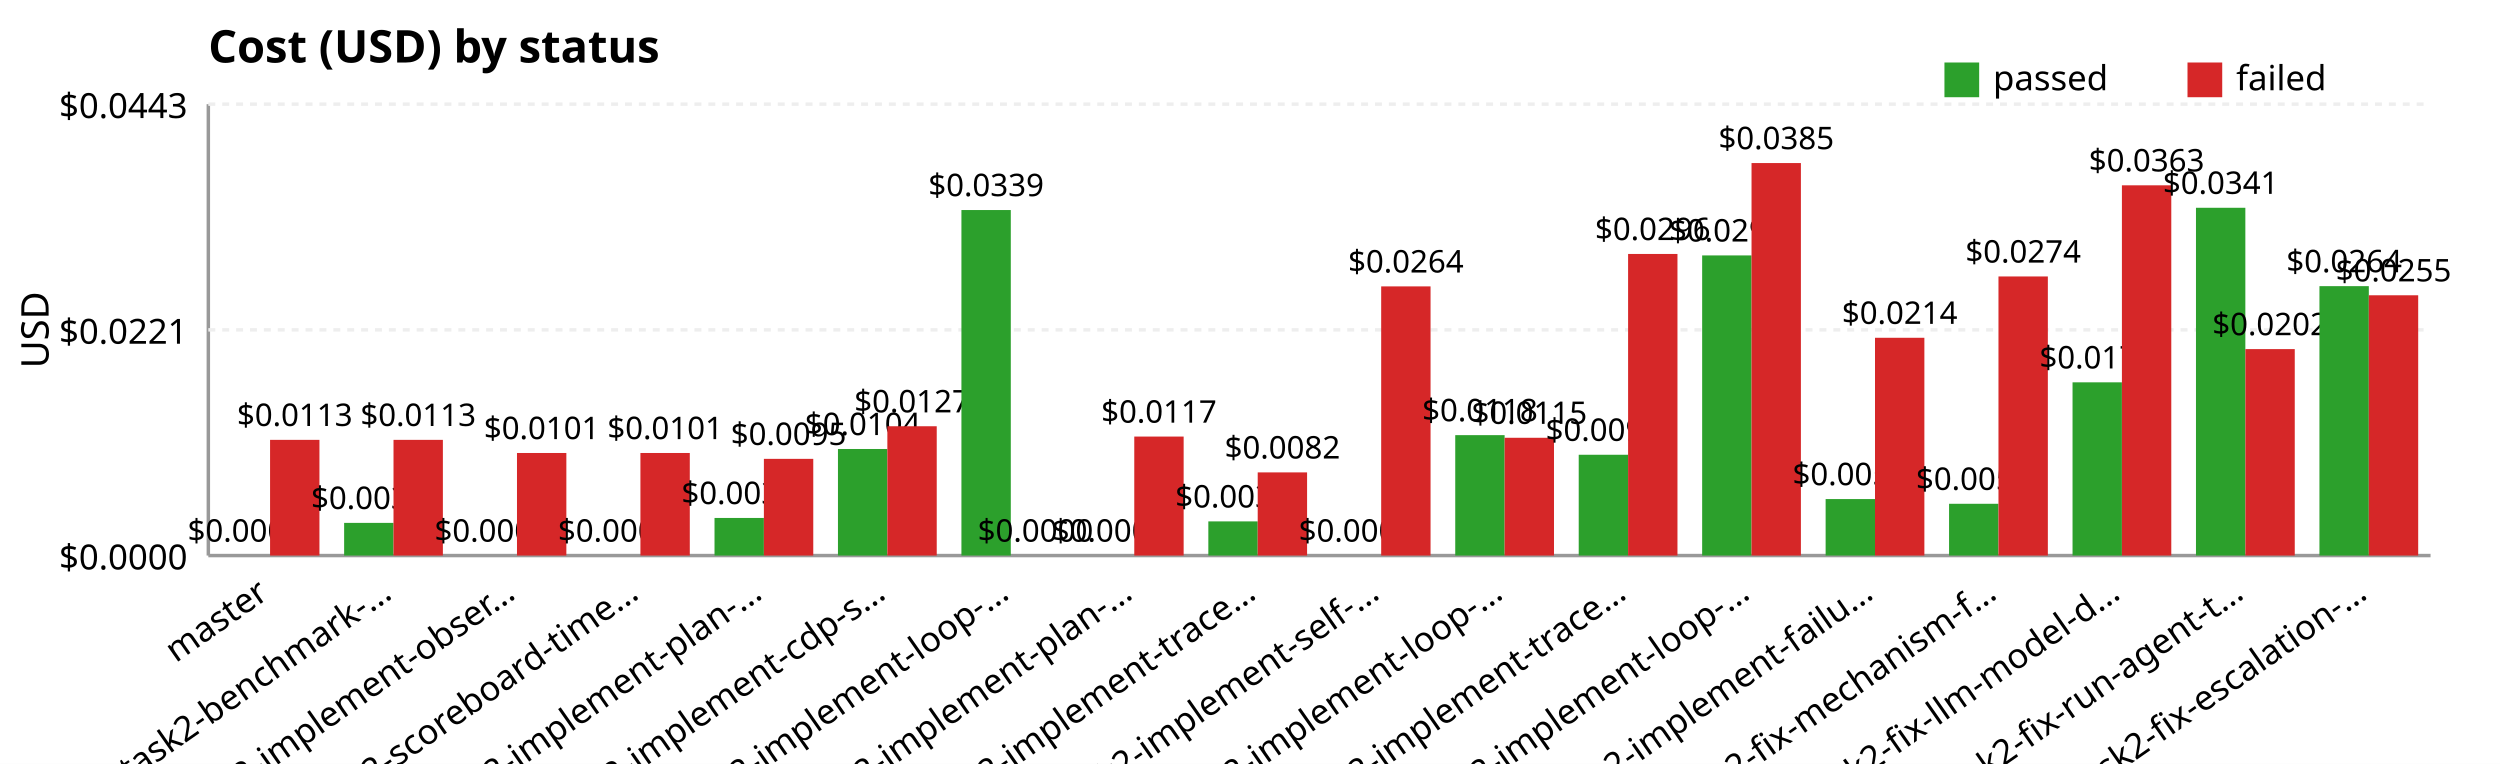
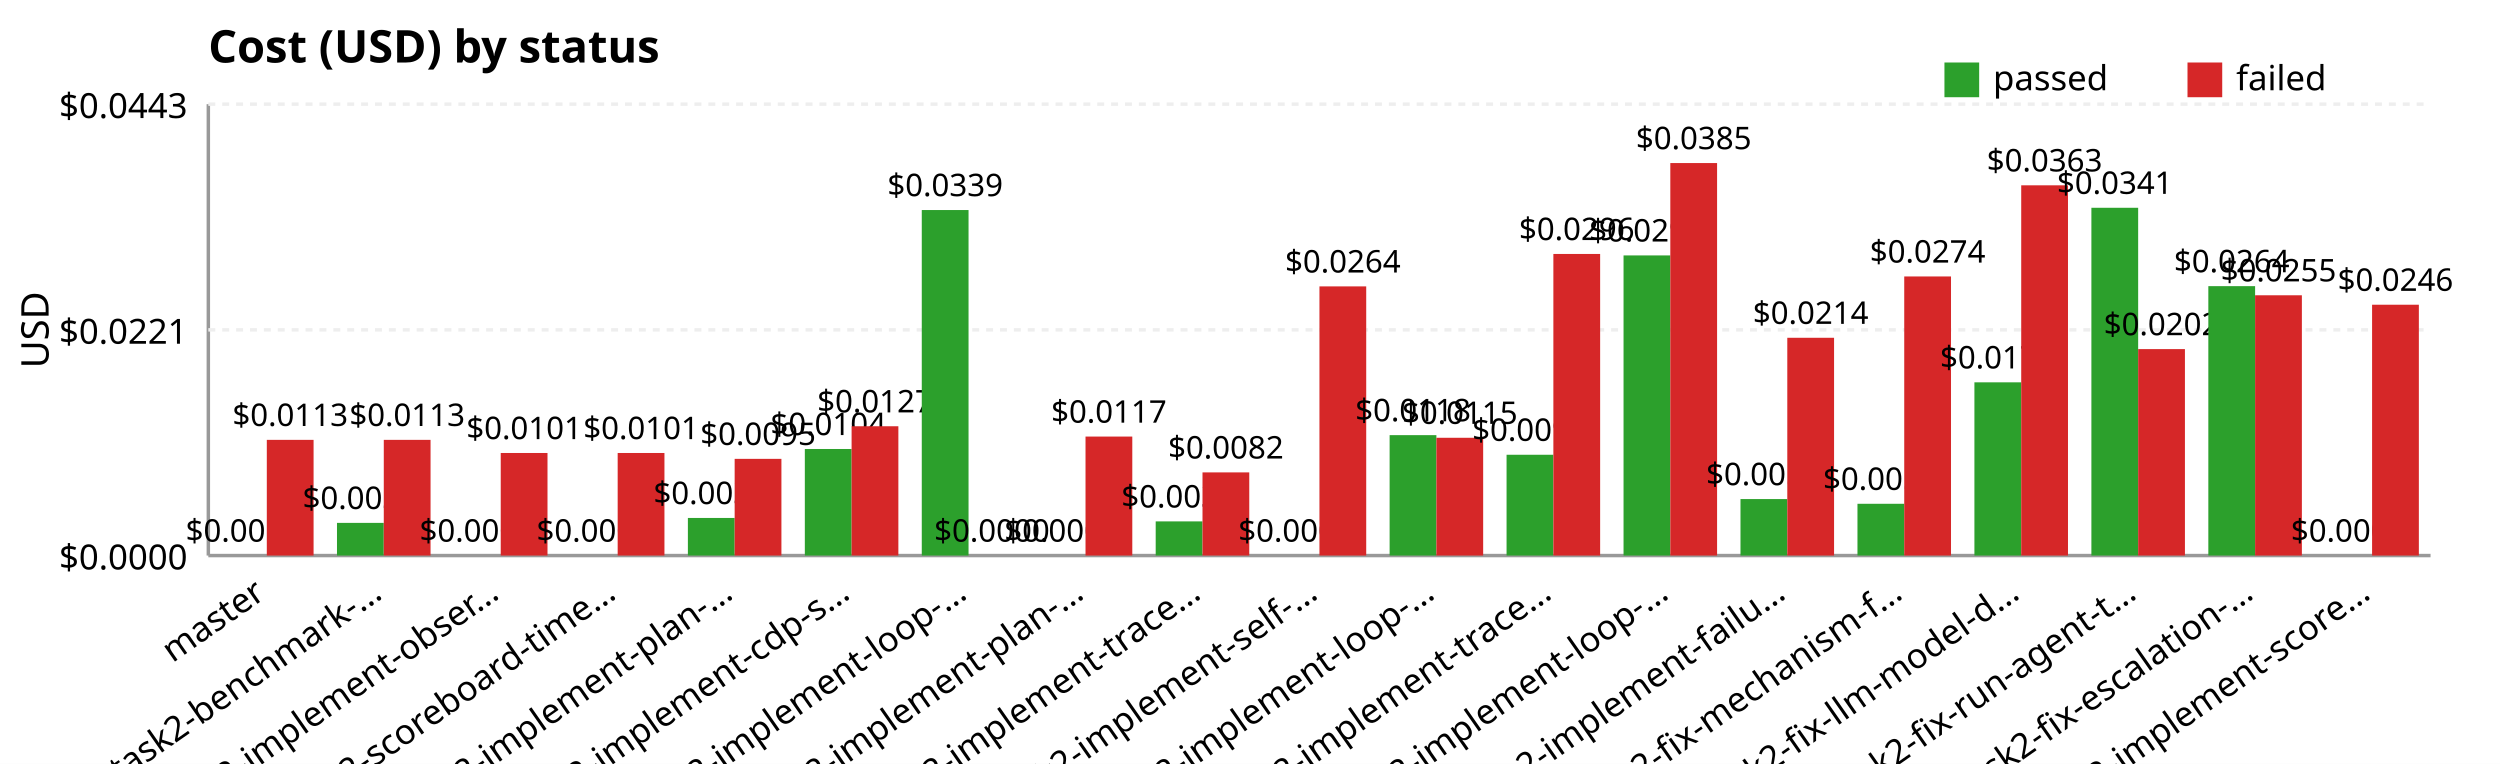
<svg xmlns="http://www.w3.org/2000/svg" viewBox="0 0 720 220" width="720" height="220" font-family="sans-serif">
  <rect width="100%" height="100%" fill="#fff" />
  <text x="60" y="18" font-size="13" font-weight="600">Cost (USD) by status</text>
  <line x1="60" y1="30" x2="60" y2="160" stroke="#999" />
  <line x1="60" y1="160" x2="700" y2="160" stroke="#999" />
  <text x="54" y="164.0" font-size="10" text-anchor="end" fill="#000">$0.0000</text>
  <text x="54" y="99.0" font-size="10" text-anchor="end" fill="#000">$0.0221</text>
  <line x1="60" y1="95.0" x2="700" y2="95.0" stroke="#eee" stroke-dasharray="2,2" />
  <text x="54" y="34.0" font-size="10" text-anchor="end" fill="#000">$0.0443</text>
  <line x1="60" y1="30.0" x2="700" y2="30.0" stroke="#eee" stroke-dasharray="2,2" />
  <text x="14" y="95.0" font-size="11" fill="#000" transform="rotate(-90 14 95.0)" text-anchor="middle">USD</text>
-   <rect x="63.56" y="160.00" width="14.22" height="0.00" fill="#2ca02c" />
-   <text x="70.67" y="156.00" font-size="9" text-anchor="middle" fill="#000">$0.0000</text>
-   <rect x="77.78" y="126.68" width="14.22" height="33.32" fill="#d62728" />
-   <text x="84.89" y="122.68" font-size="9" text-anchor="middle" fill="#000">$0.0113</text>
-   <text x="77.78" y="172" font-size="10" fill="#000" text-anchor="end" transform="rotate(-35 77.78 172)">master</text>
-   <rect x="99.11" y="150.59" width="14.22" height="9.41" fill="#2ca02c" />
-   <text x="106.22" y="146.59" font-size="9" text-anchor="middle" fill="#000">$0.0032</text>
-   <rect x="113.33" y="126.68" width="14.22" height="33.32" fill="#d62728" />
-   <text x="120.44" y="122.68" font-size="9" text-anchor="middle" fill="#000">$0.0113</text>
-   <text x="113.33" y="172" font-size="10" fill="#000" text-anchor="end" transform="rotate(-35 113.33 172)">feat-task2-benchmark-…</text>
-   <rect x="134.67" y="160.00" width="14.22" height="0.00" fill="#2ca02c" />
-   <text x="141.78" y="156.00" font-size="9" text-anchor="middle" fill="#000">$0.0000</text>
-   <rect x="148.89" y="130.46" width="14.22" height="29.54" fill="#d62728" />
-   <text x="156.00" y="126.46" font-size="9" text-anchor="middle" fill="#000">$0.0101</text>
-   <text x="148.89" y="172" font-size="10" fill="#000" text-anchor="end" transform="rotate(-35 148.89 172)">task2-implement-obser…</text>
-   <rect x="170.22" y="160.00" width="14.22" height="0.00" fill="#2ca02c" />
-   <text x="177.33" y="156.00" font-size="9" text-anchor="middle" fill="#000">$0.0000</text>
-   <rect x="184.44" y="130.46" width="14.22" height="29.54" fill="#d62728" />
-   <text x="191.56" y="126.46" font-size="9" text-anchor="middle" fill="#000">$0.0101</text>
-   <text x="184.44" y="172" font-size="10" fill="#000" text-anchor="end" transform="rotate(-35 184.44 172)">task2-scoreboard-time…</text>
-   <rect x="205.78" y="149.17" width="14.22" height="10.83" fill="#2ca02c" />
-   <text x="212.89" y="145.17" font-size="9" text-anchor="middle" fill="#000">$0.0037</text>
-   <rect x="220.00" y="132.15" width="14.22" height="27.85" fill="#d62728" />
-   <text x="227.11" y="128.15" font-size="9" text-anchor="middle" fill="#000">$0.0095</text>
-   <text x="220.00" y="172" font-size="10" fill="#000" text-anchor="end" transform="rotate(-35 220.00 172)">task2-implement-plan-…</text>
-   <rect x="241.33" y="129.31" width="14.22" height="30.69" fill="#2ca02c" />
-   <text x="248.44" y="125.31" font-size="9" text-anchor="middle" fill="#000">$0.0104</text>
-   <rect x="255.56" y="122.76" width="14.22" height="37.24" fill="#d62728" />
-   <text x="262.67" y="118.76" font-size="9" text-anchor="middle" fill="#000">$0.0127</text>
-   <text x="255.56" y="172" font-size="10" fill="#000" text-anchor="end" transform="rotate(-35 255.56 172)">task2-implement-cdp-s…</text>
-   <rect x="276.89" y="60.49" width="14.22" height="99.51" fill="#2ca02c" />
-   <text x="284.00" y="56.49" font-size="9" text-anchor="middle" fill="#000">$0.0339</text>
-   <rect x="291.11" y="160.00" width="14.22" height="0.00" fill="#d62728" />
-   <text x="298.22" y="156.00" font-size="9" text-anchor="middle" fill="#000">$0.0000</text>
-   <text x="291.11" y="172" font-size="10" fill="#000" text-anchor="end" transform="rotate(-35 291.11 172)">task2-implement-loop-…</text>
-   <rect x="312.44" y="160.00" width="14.22" height="0.00" fill="#2ca02c" />
-   <text x="319.56" y="156.00" font-size="9" text-anchor="middle" fill="#000">$0.0000</text>
-   <rect x="326.67" y="125.73" width="14.22" height="34.27" fill="#d62728" />
-   <text x="333.78" y="121.73" font-size="9" text-anchor="middle" fill="#000">$0.0117</text>
-   <text x="326.67" y="172" font-size="10" fill="#000" text-anchor="end" transform="rotate(-35 326.67 172)">task2-implement-plan-…</text>
-   <rect x="348.00" y="150.16" width="14.22" height="9.84" fill="#2ca02c" />
-   <text x="355.11" y="146.16" font-size="9" text-anchor="middle" fill="#000">$0.0033</text>
-   <rect x="362.22" y="136.05" width="14.22" height="23.95" fill="#d62728" />
-   <text x="369.33" y="132.05" font-size="9" text-anchor="middle" fill="#000">$0.0082</text>
-   <text x="362.22" y="172" font-size="10" fill="#000" text-anchor="end" transform="rotate(-35 362.22 172)">task2-implement-trace…</text>
-   <rect x="383.56" y="160.00" width="14.22" height="0.00" fill="#2ca02c" />
-   <text x="390.67" y="156.00" font-size="9" text-anchor="middle" fill="#000">$0.0000</text>
-   <rect x="397.78" y="82.48" width="14.22" height="77.52" fill="#d62728" />
-   <text x="404.89" y="78.48" font-size="9" text-anchor="middle" fill="#000">$0.0264</text>
-   <text x="397.78" y="172" font-size="10" fill="#000" text-anchor="end" transform="rotate(-35 397.78 172)">task2-implement-self-…</text>
-   <rect x="419.11" y="125.32" width="14.22" height="34.68" fill="#2ca02c" />
-   <text x="426.22" y="121.32" font-size="9" text-anchor="middle" fill="#000">$0.0118</text>
-   <rect x="433.33" y="126.08" width="14.22" height="33.92" fill="#d62728" />
-   <text x="440.44" y="122.08" font-size="9" text-anchor="middle" fill="#000">$0.0115</text>
-   <text x="433.33" y="172" font-size="10" fill="#000" text-anchor="end" transform="rotate(-35 433.33 172)">task2-implement-loop-…</text>
-   <rect x="454.67" y="130.97" width="14.22" height="29.03" fill="#2ca02c" />
-   <text x="461.78" y="126.97" font-size="9" text-anchor="middle" fill="#000">$0.0099</text>
-   <rect x="468.89" y="73.14" width="14.22" height="86.86" fill="#d62728" />
-   <text x="476.00" y="69.14" font-size="9" text-anchor="middle" fill="#000">$0.0296</text>
-   <text x="468.89" y="172" font-size="10" fill="#000" text-anchor="end" transform="rotate(-35 468.89 172)">task2-implement-trace…</text>
-   <rect x="490.22" y="73.56" width="14.22" height="86.44" fill="#2ca02c" />
-   <text x="497.33" y="69.56" font-size="9" text-anchor="middle" fill="#000">$0.0294</text>
-   <rect x="504.44" y="46.96" width="14.22" height="113.04" fill="#d62728" />
-   <text x="511.56" y="42.96" font-size="9" text-anchor="middle" fill="#000">$0.0385</text>
-   <text x="504.44" y="172" font-size="10" fill="#000" text-anchor="end" transform="rotate(-35 504.44 172)">task2-implement-loop-…</text>
-   <rect x="525.78" y="143.73" width="14.22" height="16.27" fill="#2ca02c" />
-   <text x="532.89" y="139.73" font-size="9" text-anchor="middle" fill="#000">$0.0055</text>
-   <rect x="540.00" y="97.28" width="14.22" height="62.72" fill="#d62728" />
-   <text x="547.11" y="93.28" font-size="9" text-anchor="middle" fill="#000">$0.0214</text>
-   <text x="540.00" y="172" font-size="10" fill="#000" text-anchor="end" transform="rotate(-35 540.00 172)">task2-implement-failu…</text>
-   <rect x="561.33" y="145.09" width="14.22" height="14.91" fill="#2ca02c" />
-   <text x="568.44" y="141.09" font-size="9" text-anchor="middle" fill="#000">$0.0051</text>
-   <rect x="575.56" y="79.62" width="14.22" height="80.38" fill="#d62728" />
-   <text x="582.67" y="75.62" font-size="9" text-anchor="middle" fill="#000">$0.0274</text>
-   <text x="575.56" y="172" font-size="10" fill="#000" text-anchor="end" transform="rotate(-35 575.56 172)">task2-fix-mechanism-f…</text>
-   <rect x="596.89" y="110.11" width="14.22" height="49.89" fill="#2ca02c" />
-   <text x="604.00" y="106.11" font-size="9" text-anchor="middle" fill="#000">$0.0170</text>
-   <rect x="611.11" y="53.37" width="14.22" height="106.63" fill="#d62728" />
-   <text x="618.22" y="49.37" font-size="9" text-anchor="middle" fill="#000">$0.0363</text>
-   <text x="611.11" y="172" font-size="10" fill="#000" text-anchor="end" transform="rotate(-35 611.11 172)">task2-fix-llm-model-d…</text>
-   <rect x="632.44" y="59.84" width="14.22" height="100.16" fill="#2ca02c" />
-   <text x="639.56" y="55.84" font-size="9" text-anchor="middle" fill="#000">$0.0341</text>
-   <rect x="646.67" y="100.54" width="14.22" height="59.46" fill="#d62728" />
-   <text x="653.78" y="96.54" font-size="9" text-anchor="middle" fill="#000">$0.0202</text>
-   <text x="646.67" y="172" font-size="10" fill="#000" text-anchor="end" transform="rotate(-35 646.67 172)">task2-fix-run-agent-t…</text>
-   <rect x="668.00" y="82.41" width="14.22" height="77.59" fill="#2ca02c" />
-   <text x="675.11" y="78.41" font-size="9" text-anchor="middle" fill="#000">$0.0264</text>
-   <rect x="682.22" y="85.04" width="14.22" height="74.96" fill="#d62728" />
-   <text x="689.33" y="81.04" font-size="9" text-anchor="middle" fill="#000">$0.0255</text>
-   <text x="682.22" y="172" font-size="10" fill="#000" text-anchor="end" transform="rotate(-35 682.22 172)">task2-fix-escalation-…</text>
+   <rect x="63.37" y="160.00" width="13.47" height="0.00" fill="#2ca02c" />
+   <text x="70.11" y="156.00" font-size="9" text-anchor="middle" fill="#000">$0.0000</text>
+   <rect x="76.84" y="126.68" width="13.47" height="33.32" fill="#d62728" />
+   <text x="83.58" y="122.68" font-size="9" text-anchor="middle" fill="#000">$0.0113</text>
+   <text x="76.84" y="172" font-size="10" fill="#000" text-anchor="end" transform="rotate(-35 76.84 172)">master</text>
+   <rect x="97.05" y="150.59" width="13.47" height="9.41" fill="#2ca02c" />
+   <text x="103.79" y="146.59" font-size="9" text-anchor="middle" fill="#000">$0.0032</text>
+   <rect x="110.53" y="126.68" width="13.47" height="33.32" fill="#d62728" />
+   <text x="117.26" y="122.68" font-size="9" text-anchor="middle" fill="#000">$0.0113</text>
+   <text x="110.53" y="172" font-size="10" fill="#000" text-anchor="end" transform="rotate(-35 110.53 172)">feat-task2-benchmark-…</text>
+   <rect x="130.74" y="160.00" width="13.47" height="0.00" fill="#2ca02c" />
+   <text x="137.47" y="156.00" font-size="9" text-anchor="middle" fill="#000">$0.0000</text>
+   <rect x="144.21" y="130.46" width="13.47" height="29.54" fill="#d62728" />
+   <text x="150.95" y="126.46" font-size="9" text-anchor="middle" fill="#000">$0.0101</text>
+   <text x="144.21" y="172" font-size="10" fill="#000" text-anchor="end" transform="rotate(-35 144.21 172)">task2-implement-obser…</text>
+   <rect x="164.42" y="160.00" width="13.47" height="0.00" fill="#2ca02c" />
+   <text x="171.16" y="156.00" font-size="9" text-anchor="middle" fill="#000">$0.0000</text>
+   <rect x="177.89" y="130.46" width="13.47" height="29.54" fill="#d62728" />
+   <text x="184.63" y="126.46" font-size="9" text-anchor="middle" fill="#000">$0.0101</text>
+   <text x="177.89" y="172" font-size="10" fill="#000" text-anchor="end" transform="rotate(-35 177.89 172)">task2-scoreboard-time…</text>
+   <rect x="198.11" y="149.17" width="13.47" height="10.83" fill="#2ca02c" />
+   <text x="204.84" y="145.17" font-size="9" text-anchor="middle" fill="#000">$0.0037</text>
+   <rect x="211.58" y="132.15" width="13.47" height="27.85" fill="#d62728" />
+   <text x="218.32" y="128.15" font-size="9" text-anchor="middle" fill="#000">$0.0095</text>
+   <text x="211.58" y="172" font-size="10" fill="#000" text-anchor="end" transform="rotate(-35 211.58 172)">task2-implement-plan-…</text>
+   <rect x="231.79" y="129.31" width="13.47" height="30.69" fill="#2ca02c" />
+   <text x="238.53" y="125.31" font-size="9" text-anchor="middle" fill="#000">$0.0104</text>
+   <rect x="245.26" y="122.76" width="13.47" height="37.24" fill="#d62728" />
+   <text x="252.00" y="118.76" font-size="9" text-anchor="middle" fill="#000">$0.0127</text>
+   <text x="245.26" y="172" font-size="10" fill="#000" text-anchor="end" transform="rotate(-35 245.26 172)">task2-implement-cdp-s…</text>
+   <rect x="265.47" y="60.49" width="13.47" height="99.51" fill="#2ca02c" />
+   <text x="272.21" y="56.49" font-size="9" text-anchor="middle" fill="#000">$0.0339</text>
+   <rect x="278.95" y="160.00" width="13.47" height="0.00" fill="#d62728" />
+   <text x="285.68" y="156.00" font-size="9" text-anchor="middle" fill="#000">$0.0000</text>
+   <text x="278.95" y="172" font-size="10" fill="#000" text-anchor="end" transform="rotate(-35 278.95 172)">task2-implement-loop-…</text>
+   <rect x="299.16" y="160.00" width="13.47" height="0.00" fill="#2ca02c" />
+   <text x="305.89" y="156.00" font-size="9" text-anchor="middle" fill="#000">$0.0000</text>
+   <rect x="312.63" y="125.73" width="13.47" height="34.27" fill="#d62728" />
+   <text x="319.37" y="121.73" font-size="9" text-anchor="middle" fill="#000">$0.0117</text>
+   <text x="312.63" y="172" font-size="10" fill="#000" text-anchor="end" transform="rotate(-35 312.63 172)">task2-implement-plan-…</text>
+   <rect x="332.84" y="150.16" width="13.47" height="9.84" fill="#2ca02c" />
+   <text x="339.58" y="146.16" font-size="9" text-anchor="middle" fill="#000">$0.0033</text>
+   <rect x="346.32" y="136.05" width="13.47" height="23.95" fill="#d62728" />
+   <text x="353.05" y="132.05" font-size="9" text-anchor="middle" fill="#000">$0.0082</text>
+   <text x="346.32" y="172" font-size="10" fill="#000" text-anchor="end" transform="rotate(-35 346.32 172)">task2-implement-trace…</text>
+   <rect x="366.53" y="160.00" width="13.47" height="0.00" fill="#2ca02c" />
+   <text x="373.26" y="156.00" font-size="9" text-anchor="middle" fill="#000">$0.0000</text>
+   <rect x="380.00" y="82.48" width="13.47" height="77.52" fill="#d62728" />
+   <text x="386.74" y="78.48" font-size="9" text-anchor="middle" fill="#000">$0.0264</text>
+   <text x="380.00" y="172" font-size="10" fill="#000" text-anchor="end" transform="rotate(-35 380.00 172)">task2-implement-self-…</text>
+   <rect x="400.21" y="125.32" width="13.47" height="34.68" fill="#2ca02c" />
+   <text x="406.95" y="121.32" font-size="9" text-anchor="middle" fill="#000">$0.0118</text>
+   <rect x="413.68" y="126.08" width="13.47" height="33.92" fill="#d62728" />
+   <text x="420.42" y="122.08" font-size="9" text-anchor="middle" fill="#000">$0.0115</text>
+   <text x="413.68" y="172" font-size="10" fill="#000" text-anchor="end" transform="rotate(-35 413.68 172)">task2-implement-loop-…</text>
+   <rect x="433.89" y="130.97" width="13.47" height="29.03" fill="#2ca02c" />
+   <text x="440.63" y="126.97" font-size="9" text-anchor="middle" fill="#000">$0.0099</text>
+   <rect x="447.37" y="73.14" width="13.47" height="86.86" fill="#d62728" />
+   <text x="454.11" y="69.14" font-size="9" text-anchor="middle" fill="#000">$0.0296</text>
+   <text x="447.37" y="172" font-size="10" fill="#000" text-anchor="end" transform="rotate(-35 447.37 172)">task2-implement-trace…</text>
+   <rect x="467.58" y="73.56" width="13.47" height="86.44" fill="#2ca02c" />
+   <text x="474.32" y="69.56" font-size="9" text-anchor="middle" fill="#000">$0.0294</text>
+   <rect x="481.05" y="46.96" width="13.47" height="113.04" fill="#d62728" />
+   <text x="487.79" y="42.96" font-size="9" text-anchor="middle" fill="#000">$0.0385</text>
+   <text x="481.05" y="172" font-size="10" fill="#000" text-anchor="end" transform="rotate(-35 481.05 172)">task2-implement-loop-…</text>
+   <rect x="501.26" y="143.73" width="13.47" height="16.27" fill="#2ca02c" />
+   <text x="508.00" y="139.73" font-size="9" text-anchor="middle" fill="#000">$0.0055</text>
+   <rect x="514.74" y="97.28" width="13.47" height="62.72" fill="#d62728" />
+   <text x="521.47" y="93.28" font-size="9" text-anchor="middle" fill="#000">$0.0214</text>
+   <text x="514.74" y="172" font-size="10" fill="#000" text-anchor="end" transform="rotate(-35 514.74 172)">task2-implement-failu…</text>
+   <rect x="534.95" y="145.09" width="13.47" height="14.91" fill="#2ca02c" />
+   <text x="541.68" y="141.09" font-size="9" text-anchor="middle" fill="#000">$0.0051</text>
+   <rect x="548.42" y="79.62" width="13.47" height="80.38" fill="#d62728" />
+   <text x="555.16" y="75.62" font-size="9" text-anchor="middle" fill="#000">$0.0274</text>
+   <text x="548.42" y="172" font-size="10" fill="#000" text-anchor="end" transform="rotate(-35 548.42 172)">task2-fix-mechanism-f…</text>
+   <rect x="568.63" y="110.11" width="13.47" height="49.89" fill="#2ca02c" />
+   <text x="575.37" y="106.11" font-size="9" text-anchor="middle" fill="#000">$0.0170</text>
+   <rect x="582.11" y="53.37" width="13.47" height="106.63" fill="#d62728" />
+   <text x="588.84" y="49.37" font-size="9" text-anchor="middle" fill="#000">$0.0363</text>
+   <text x="582.11" y="172" font-size="10" fill="#000" text-anchor="end" transform="rotate(-35 582.11 172)">task2-fix-llm-model-d…</text>
+   <rect x="602.32" y="59.84" width="13.47" height="100.16" fill="#2ca02c" />
+   <text x="609.05" y="55.84" font-size="9" text-anchor="middle" fill="#000">$0.0341</text>
+   <rect x="615.79" y="100.54" width="13.47" height="59.46" fill="#d62728" />
+   <text x="622.53" y="96.54" font-size="9" text-anchor="middle" fill="#000">$0.0202</text>
+   <text x="615.79" y="172" font-size="10" fill="#000" text-anchor="end" transform="rotate(-35 615.79 172)">task2-fix-run-agent-t…</text>
+   <rect x="636.00" y="82.41" width="13.47" height="77.59" fill="#2ca02c" />
+   <text x="642.74" y="78.41" font-size="9" text-anchor="middle" fill="#000">$0.0264</text>
+   <rect x="649.47" y="85.04" width="13.47" height="74.96" fill="#d62728" />
+   <text x="656.21" y="81.04" font-size="9" text-anchor="middle" fill="#000">$0.0255</text>
+   <text x="649.47" y="172" font-size="10" fill="#000" text-anchor="end" transform="rotate(-35 649.47 172)">task2-fix-escalation-…</text>
+   <rect x="669.68" y="160.00" width="13.47" height="0.00" fill="#2ca02c" />
+   <text x="676.42" y="156.00" font-size="9" text-anchor="middle" fill="#000">$0.0000</text>
+   <rect x="683.16" y="87.76" width="13.47" height="72.24" fill="#d62728" />
+   <text x="689.89" y="83.76" font-size="9" text-anchor="middle" fill="#000">$0.0246</text>
+   <text x="683.16" y="172" font-size="10" fill="#000" text-anchor="end" transform="rotate(-35 683.16 172)">task2-implement-score…</text>
  <rect x="560" y="18" width="10" height="10" fill="#2ca02c" />
  <text x="574" y="26" font-size="10" fill="#000">passed</text>
  <rect x="630" y="18" width="10" height="10" fill="#d62728" />
  <text x="644" y="26" font-size="10" fill="#000">failed</text>
</svg>
